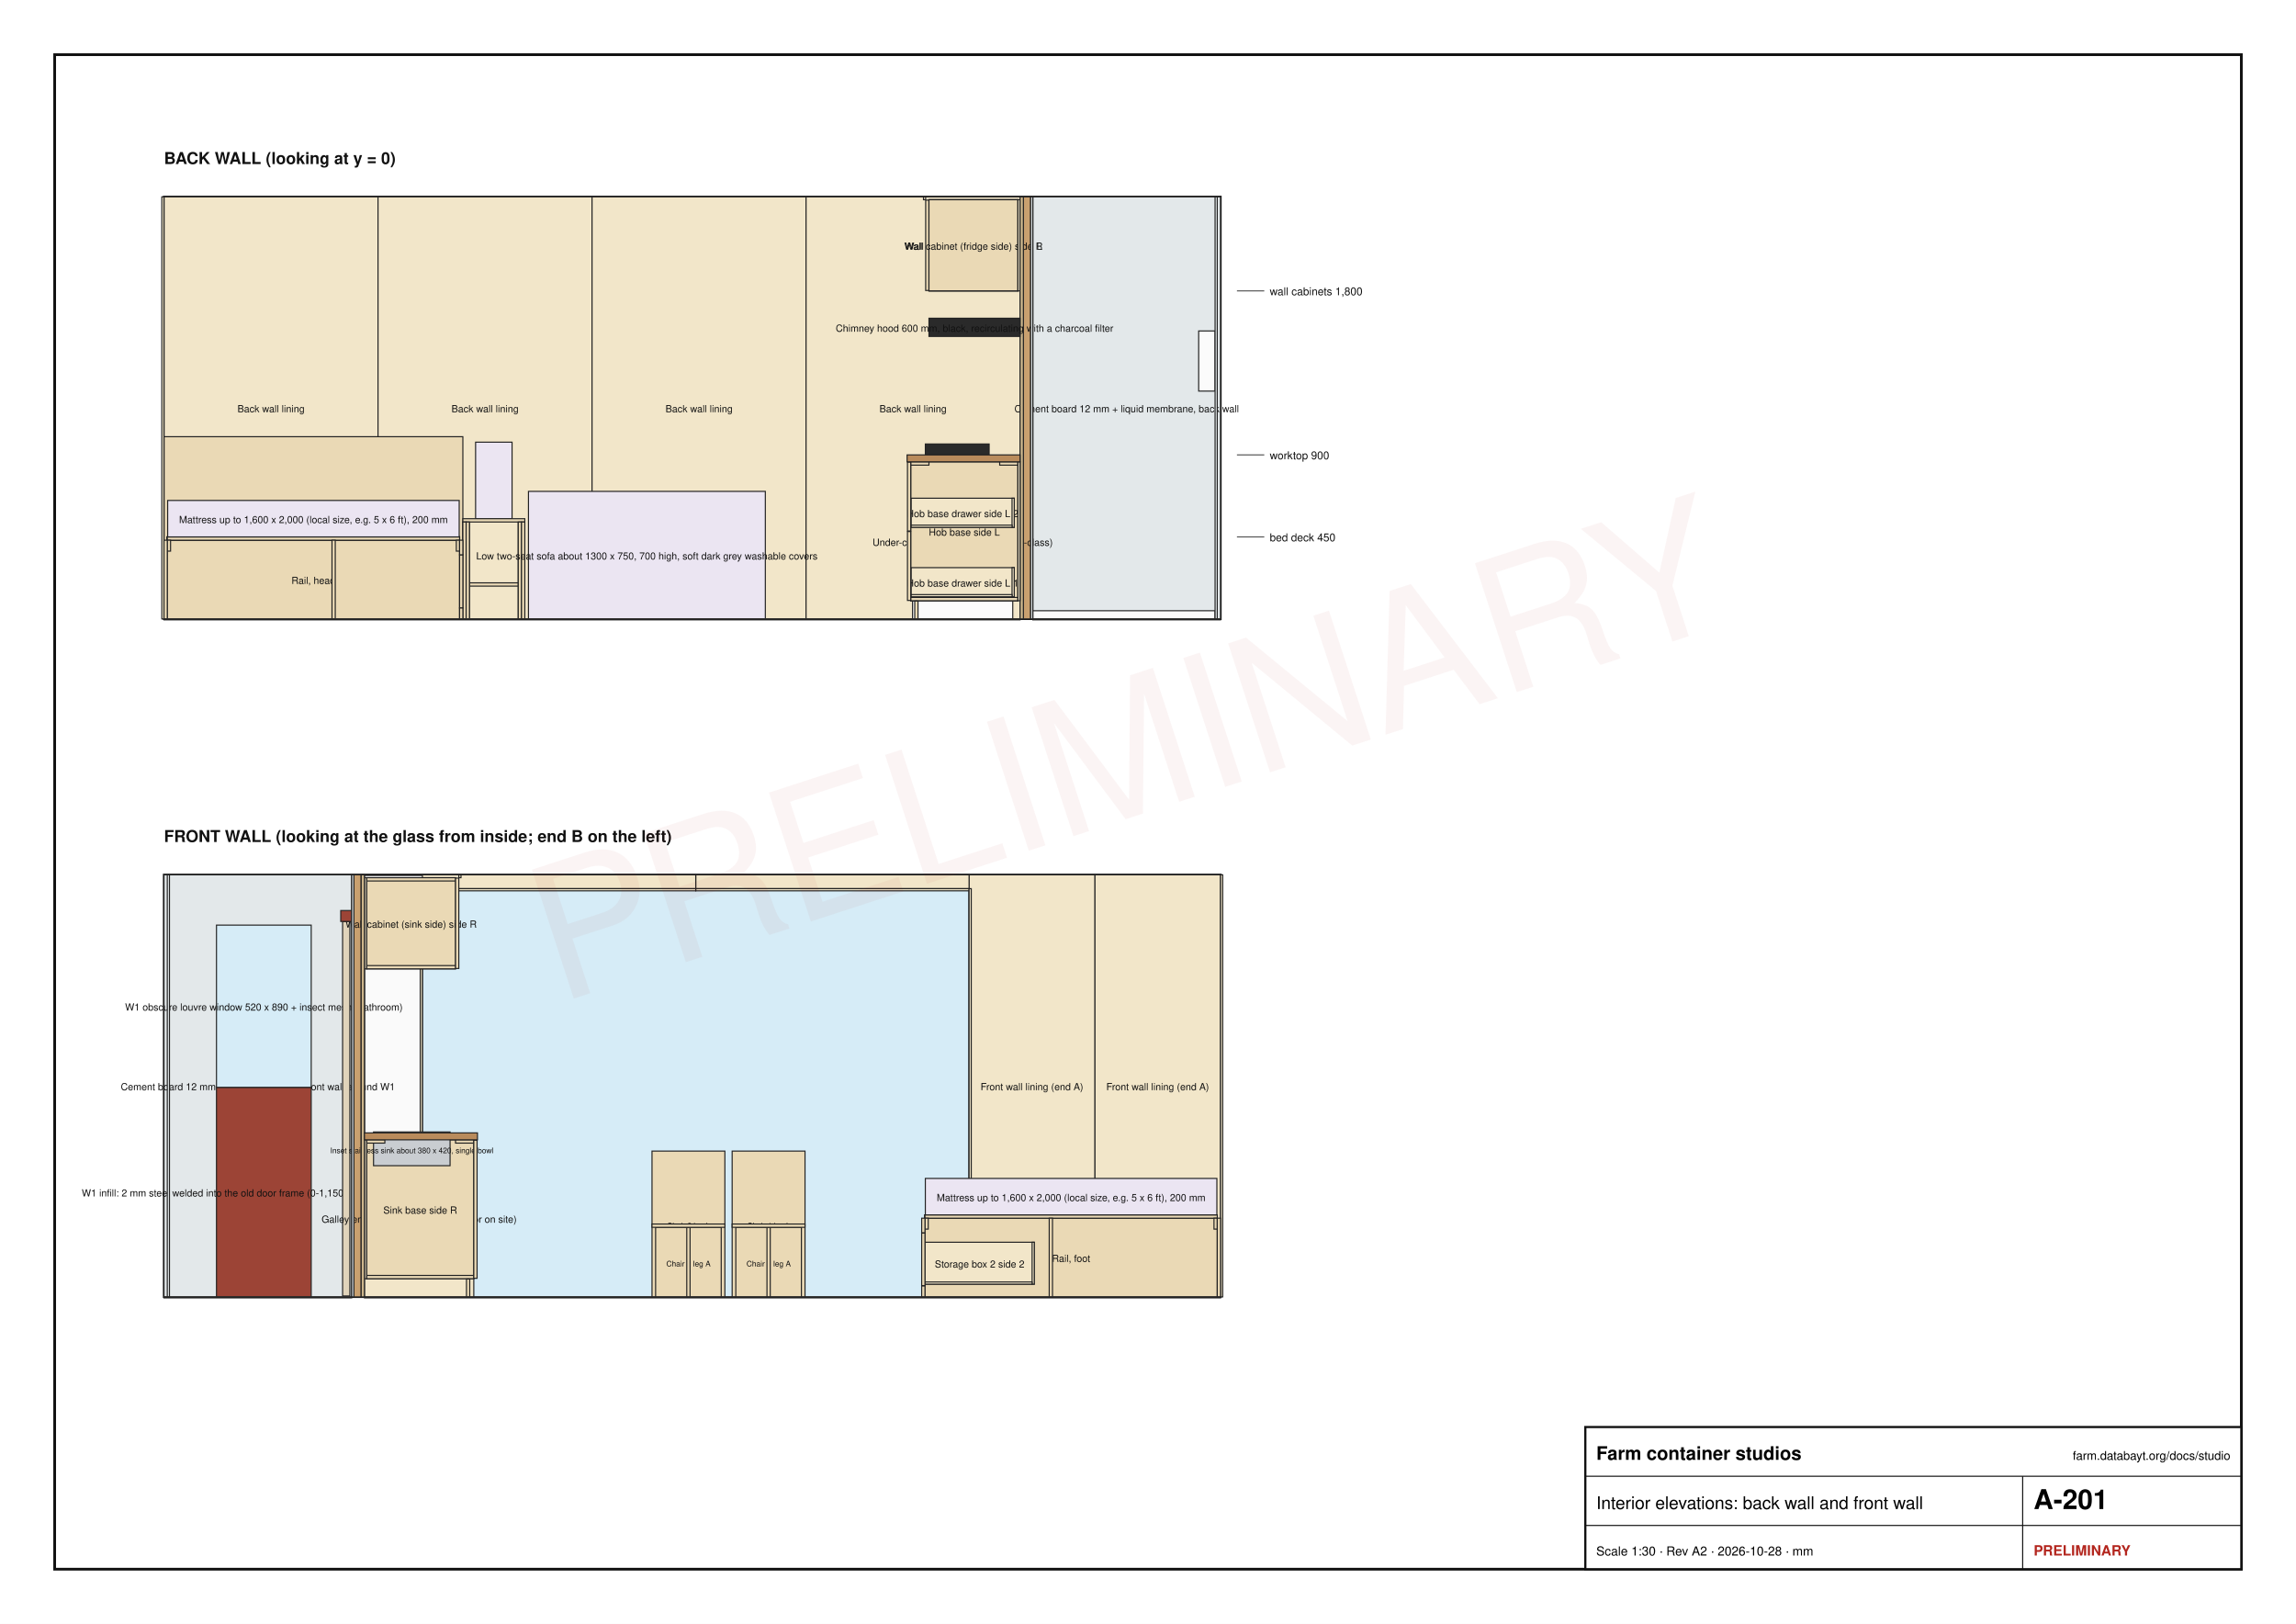
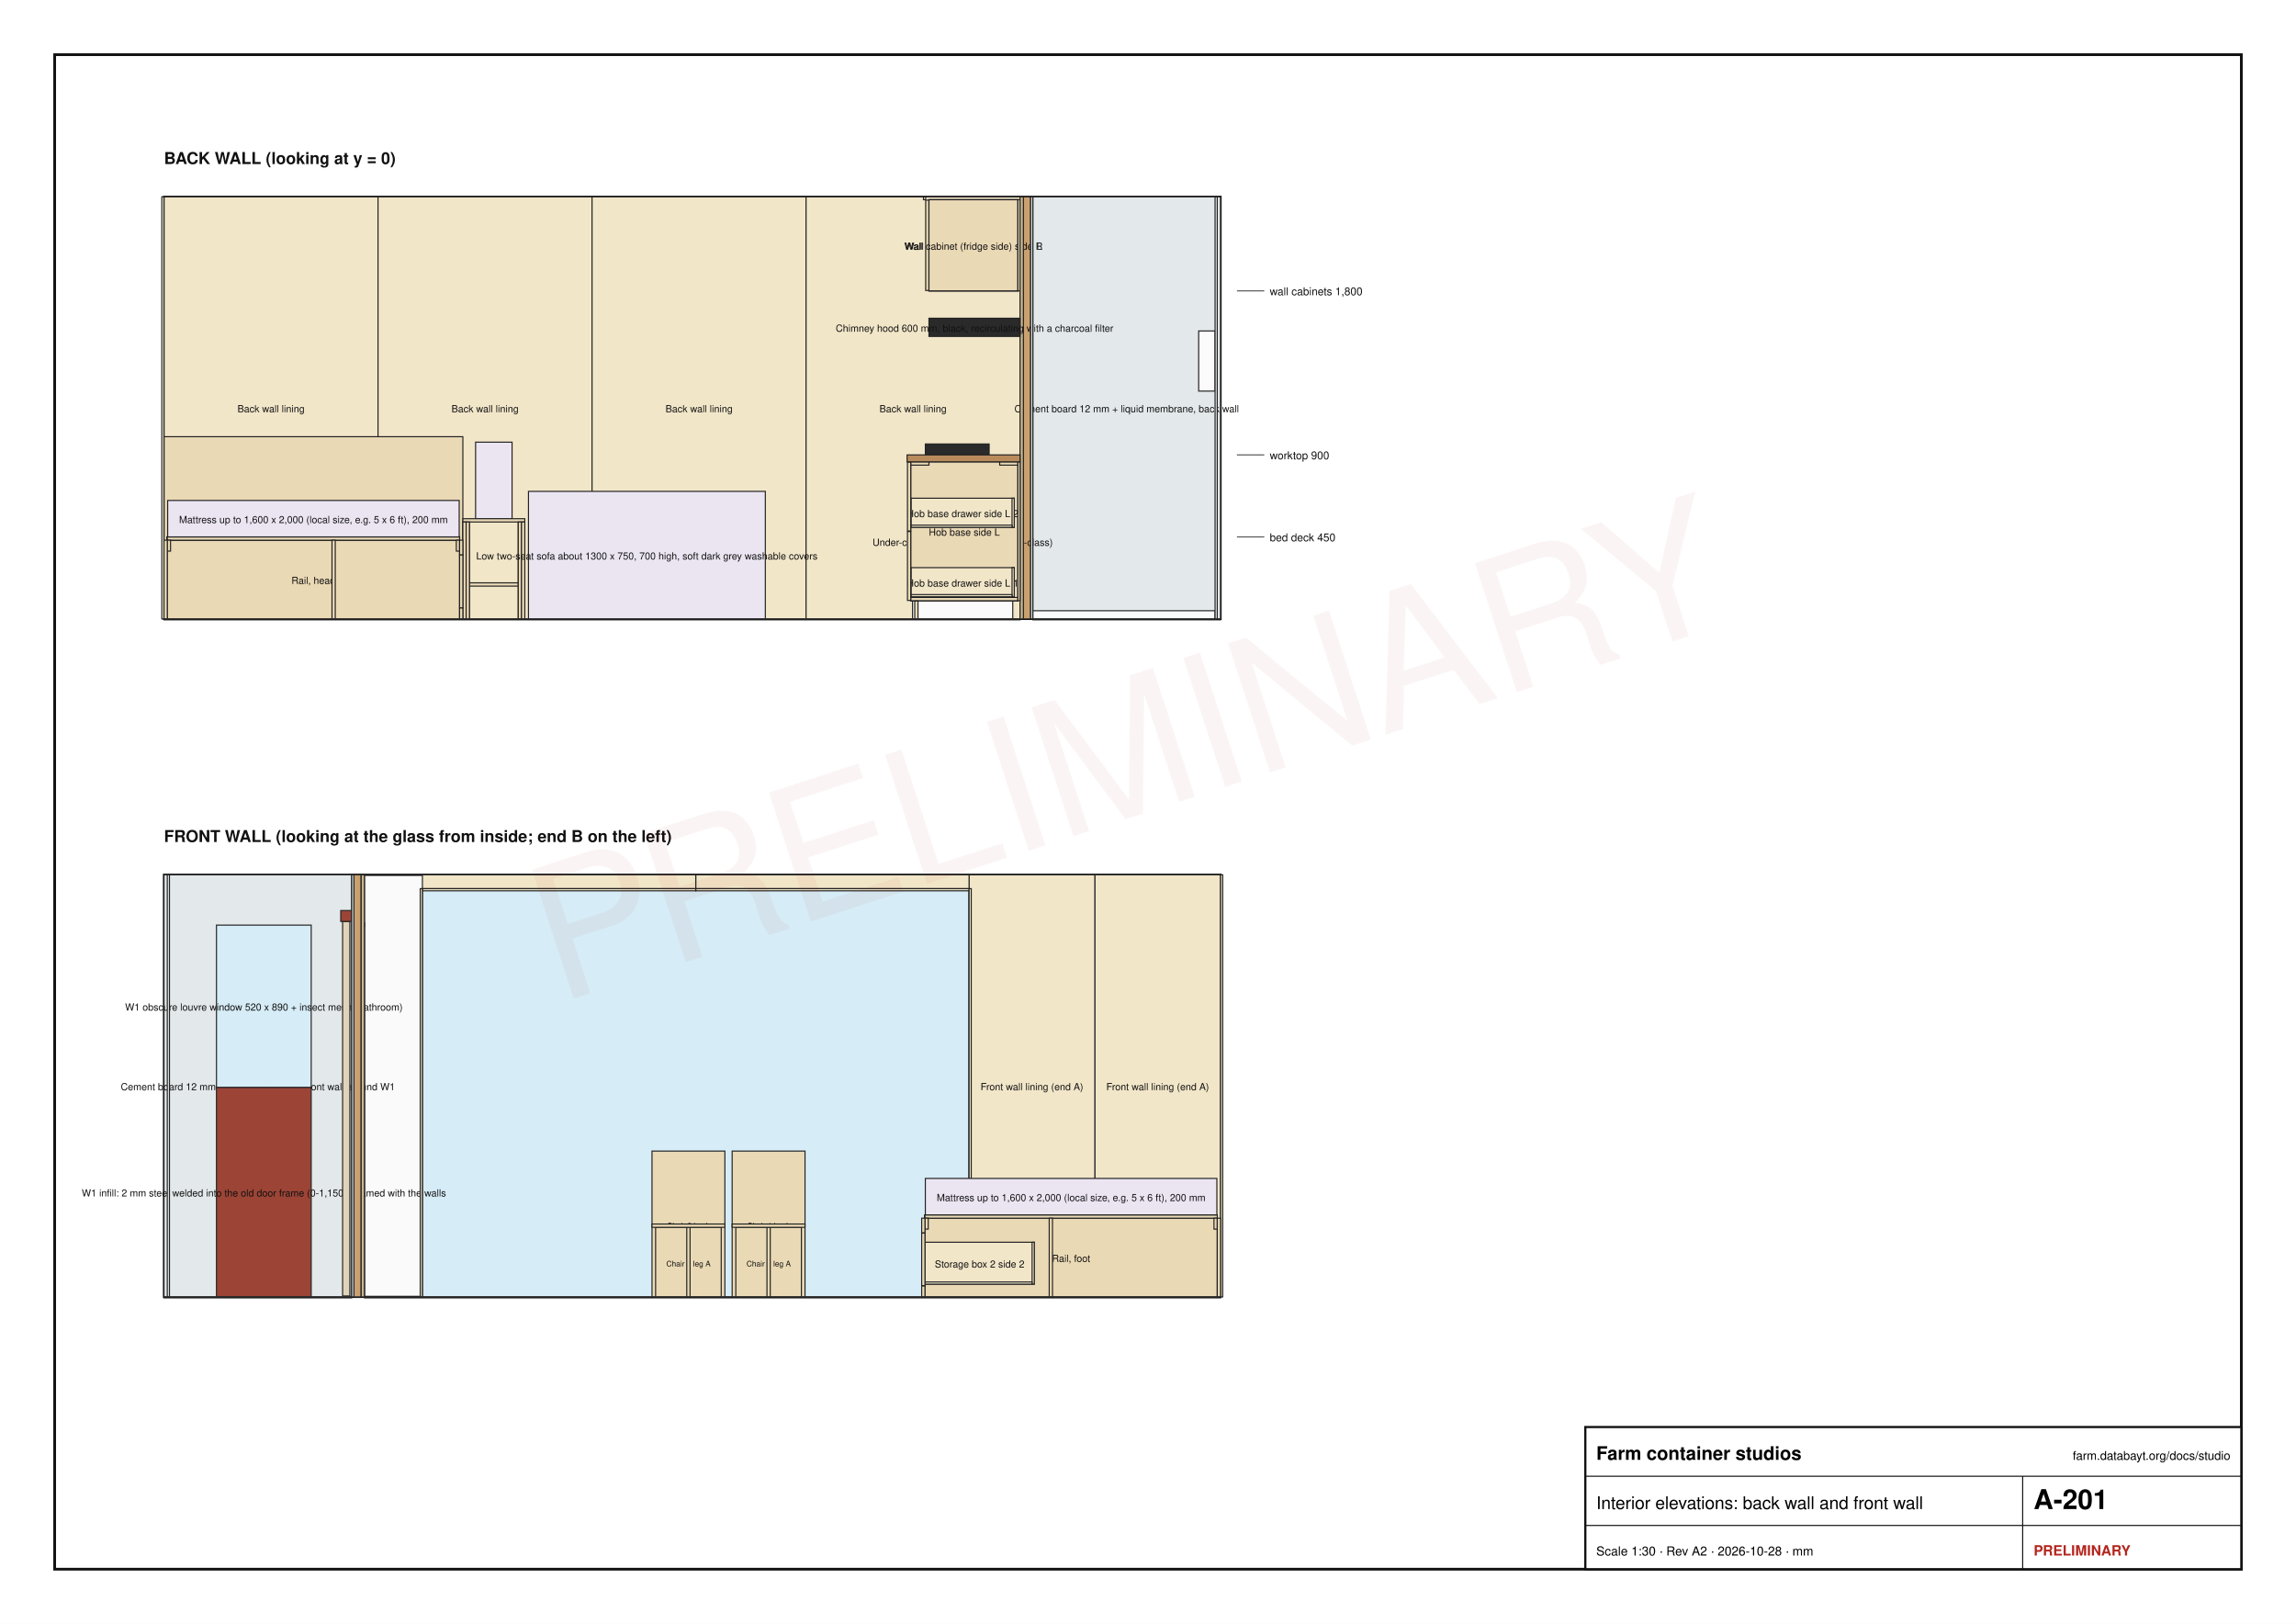
<svg xmlns="http://www.w3.org/2000/svg" width="420mm" height="297mm" viewBox="0 0 420 297" font-family="Helvetica, Arial, sans-serif">
  <rect x="0" y="0" width="420" height="297" fill="#fff" />
  <rect x="10" y="10" width="400" height="277" fill="none" stroke="#111" stroke-width="0.5" />
  <text x="30" y="30" font-size="3" text-anchor="start" font-weight="bold" fill="#111">BACK WALL (looking at y = 0)</text>
  <rect x="30" y="36" width="193.27" height="77.2" fill="#fafafa" stroke="#111" stroke-width="0.4" />
  <rect x="30" y="36" width="39.15" height="77.2" fill="#f2e6c9" stroke="#222" stroke-width="0.2" />
  <text x="49.58" y="75.4" font-size="1.8" text-anchor="middle" font-weight="normal" fill="#111">Back wall lining</text>
  <rect x="69.15" y="36" width="39.15" height="77.2" fill="#f2e6c9" stroke="#222" stroke-width="0.2" />
  <text x="88.73" y="75.4" font-size="1.8" text-anchor="middle" font-weight="normal" fill="#111">Back wall lining</text>
  <rect x="108.3" y="36" width="39.15" height="77.2" fill="#f2e6c9" stroke="#222" stroke-width="0.2" />
  <text x="127.88" y="75.4" font-size="1.8" text-anchor="middle" font-weight="normal" fill="#111">Back wall lining</text>
  <rect x="147.45" y="36" width="39.15" height="77.2" fill="#f2e6c9" stroke="#222" stroke-width="0.2" />
  <text x="167.02" y="75.4" font-size="1.8" text-anchor="middle" font-weight="normal" fill="#111">Back wall lining</text>
  <rect x="188.93" y="36" width="34.33" height="77.2" fill="#e3e8ea" stroke="#222" stroke-width="0.2" />
  <text x="206.1" y="75.4" font-size="1.8" text-anchor="middle" font-weight="normal" fill="#111">Cement board 12 mm + liquid membrane, back wall</text>
  <rect x="169.93" y="36.53" width="16.27" height="16.67" fill="#ead9b5" stroke="#222" stroke-width="0.2" />
  <text x="178.07" y="45.67" font-size="1.8" text-anchor="middle" font-weight="normal" fill="#111">Wall cabinet (fridge side) side L</text>
  <rect x="30" y="79.87" width="54.67" height="33.33" fill="#ead9b5" stroke="#222" stroke-width="0.2" />
  <text x="57.33" y="97.33" font-size="1.8" text-anchor="middle" font-weight="normal" fill="#111">Headboard (full height, on the back wall)</text>
  <rect x="30.6" y="98.8" width="53.47" height="14.4" fill="#ead9b5" stroke="#222" stroke-width="0.2" />
  <text x="57.33" y="106.8" font-size="1.8" text-anchor="middle" font-weight="normal" fill="#111">Rail, head</text>
  <rect x="84.67" y="95.47" width="0.6" height="17.73" fill="#ead9b5" stroke="#222" stroke-width="0.2" />
  <rect x="85.27" y="95.47" width="0.6" height="17.73" fill="#ead9b5" stroke="#222" stroke-width="0.2" />
  <rect x="94.8" y="95.47" width="0.6" height="17.73" fill="#ead9b5" stroke="#222" stroke-width="0.2" />
  <rect x="95.4" y="95.47" width="0.6" height="17.73" fill="#ead9b5" stroke="#222" stroke-width="0.2" />
  <rect x="187.2" y="36" width="1.33" height="77.2" fill="#c9a06f" stroke="#222" stroke-width="0.2" />
  <rect x="30.6" y="98.2" width="53.47" height="0.6" fill="#ead9b5" stroke="#222" stroke-width="0.2" />
  <rect x="30.6" y="98.2" width="53.47" height="0.6" fill="#ead9b5" stroke="#222" stroke-width="0.2" />
  <rect x="87" y="80.87" width="6.67" height="14" fill="#ebe5f2" stroke="#222" stroke-width="0.2" />
  <rect x="85.87" y="106.6" width="8.93" height="0.6" fill="#ead9b5" stroke="#222" stroke-width="0.2" />
  <rect x="30.6" y="98.2" width="53.47" height="0.6" fill="#ead9b5" stroke="#222" stroke-width="0.2" />
  <rect x="84.67" y="94.87" width="11.33" height="0.6" fill="#ead9b5" stroke="#222" stroke-width="0.2" />
  <rect x="84.67" y="95.47" width="0.6" height="17.73" fill="#ead9b5" stroke="#222" stroke-width="0.2" />
  <rect x="85.27" y="95.47" width="0.6" height="17.73" fill="#ead9b5" stroke="#222" stroke-width="0.2" />
  <rect x="94.8" y="95.47" width="0.6" height="17.73" fill="#ead9b5" stroke="#222" stroke-width="0.2" />
  <rect x="95.4" y="95.47" width="0.6" height="17.73" fill="#ead9b5" stroke="#222" stroke-width="0.2" />
  <rect x="30.6" y="98.2" width="53.47" height="0.6" fill="#ead9b5" stroke="#222" stroke-width="0.2" />
  <rect x="30.6" y="98.2" width="53.47" height="0.6" fill="#ead9b5" stroke="#222" stroke-width="0.2" />
  <rect x="166.93" y="84.87" width="18.33" height="28.33" fill="#fbfbfb" stroke="#222" stroke-width="0.2" />
  <text x="176.1" y="99.83" font-size="1.8" text-anchor="middle" font-weight="normal" fill="#111">Under-counter fridge about 90 L (A-class)</text>
  <rect x="166.6" y="84.47" width="3.33" height="0.6" fill="#ead9b5" stroke="#222" stroke-width="0.2" />
  <rect x="182.87" y="84.47" width="3.33" height="0.6" fill="#ead9b5" stroke="#222" stroke-width="0.2" />
  <rect x="169.93" y="52.6" width="16.27" height="0.6" fill="#ead9b5" stroke="#222" stroke-width="0.2" />
  <rect x="169.93" y="36.53" width="16.27" height="0.6" fill="#ead9b5" stroke="#222" stroke-width="0.2" />
  <rect x="169.33" y="36.6" width="0.6" height="16.53" fill="#ead9b5" stroke="#222" stroke-width="0.2" />
  <rect x="166.6" y="84.47" width="19.6" height="25.4" fill="#ead9b5" stroke="#222" stroke-width="0.2" />
  <text x="176.4" y="97.97" font-size="1.8" text-anchor="middle" font-weight="normal" fill="#111">Fridge bay side</text>
  <rect x="169.93" y="36.53" width="16.27" height="16.67" fill="#ead9b5" stroke="#222" stroke-width="0.2" />
  <text x="178.07" y="45.67" font-size="1.8" text-anchor="middle" font-weight="normal" fill="#111">Wall cabinet (fridge side) side R</text>
  <rect x="186.2" y="36.53" width="0.4" height="16.67" fill="#f2e6c9" stroke="#222" stroke-width="0.2" />
  <rect x="166.6" y="84.47" width="19.6" height="25.4" fill="#ead9b5" stroke="#222" stroke-width="0.2" />
  <text x="176.4" y="97.97" font-size="1.8" text-anchor="middle" font-weight="normal" fill="#111">Hob base side L</text>
  <rect x="166.67" y="103.82" width="18.87" height="5.33" fill="#f2e6c9" stroke="#222" stroke-width="0.2" />
  <text x="176.1" y="107.28" font-size="1.8" text-anchor="middle" font-weight="normal" fill="#111">Hob base drawer side L 1</text>
  <rect x="166.67" y="91.12" width="18.87" height="5.33" fill="#f2e6c9" stroke="#222" stroke-width="0.2" />
  <text x="176.1" y="94.58" font-size="1.8" text-anchor="middle" font-weight="normal" fill="#111">Hob base drawer side L 2</text>
  <rect x="30.6" y="98.2" width="53.47" height="0.6" fill="#ead9b5" stroke="#222" stroke-width="0.2" />
  <rect x="30.6" y="98.2" width="53.47" height="0.6" fill="#ead9b5" stroke="#222" stroke-width="0.2" />
  <rect x="96.67" y="89.87" width="43.33" height="23.33" fill="#ebe5f2" stroke="#222" stroke-width="0.2" />
  <text x="118.33" y="102.33" font-size="1.8" text-anchor="middle" font-weight="normal" fill="#111">Low two-seat sofa about 1300 x 750, 700 high, soft dark grey washable covers</text>
  <rect x="84.07" y="101.47" width="0.6" height="9.73" fill="#ead9b5" stroke="#222" stroke-width="0.2" />
  <rect x="186.6" y="36" width="0.6" height="77.2" fill="#cdb68c" stroke="#222" stroke-width="0.2" />
  <rect x="219.27" y="60.53" width="3" height="11" fill="#fbfbfb" stroke="#222" stroke-width="0.2" />
  <rect x="188.93" y="111.7" width="33.33" height="1.5" fill="#fbfbfb" stroke="#222" stroke-width="0.2" />
  <rect x="185.13" y="103.82" width="0.4" height="5.33" fill="#f2e6c9" stroke="#222" stroke-width="0.2" />
  <rect x="166.67" y="108.75" width="18.47" height="0.4" fill="#f2e6c9" stroke="#222" stroke-width="0.2" />
  <rect x="185.13" y="91.12" width="0.4" height="5.33" fill="#f2e6c9" stroke="#222" stroke-width="0.2" />
  <rect x="166.67" y="96.05" width="18.47" height="0.4" fill="#f2e6c9" stroke="#222" stroke-width="0.2" />
  <rect x="29.6" y="36" width="0.4" height="77.2" fill="#f2e6c9" stroke="#222" stroke-width="0.2" />
  <rect x="166.6" y="109.27" width="19.6" height="0.6" fill="#ead9b5" stroke="#222" stroke-width="0.2" />
  <rect x="166.6" y="84.47" width="3.33" height="0.6" fill="#ead9b5" stroke="#222" stroke-width="0.2" />
  <rect x="182.87" y="84.47" width="3.33" height="0.6" fill="#ead9b5" stroke="#222" stroke-width="0.2" />
  <rect x="169.27" y="81.2" width="11.67" height="2" fill="#2a2a2a" stroke="#222" stroke-width="0.2" />
  <rect x="166" y="97.22" width="0.6" height="12.6" fill="#ead9b5" stroke="#222" stroke-width="0.2" />
  <rect x="166" y="84.52" width="0.6" height="12.6" fill="#ead9b5" stroke="#222" stroke-width="0.2" />
  <rect x="186.2" y="84.47" width="0.4" height="25.4" fill="#f2e6c9" stroke="#222" stroke-width="0.2" />
  <rect x="169.93" y="58.2" width="16.67" height="3.33" fill="#2a2a2a" stroke="#222" stroke-width="0.2" />
  <text x="178.27" y="60.67" font-size="1.8" text-anchor="middle" font-weight="normal" fill="#111">Chimney hood 600 mm, black, recirculating with a charcoal filter</text>
  <rect x="165.93" y="83.2" width="20.67" height="1.27" fill="#b98b5c" stroke="#222" stroke-width="0.2" />
  <rect x="167.33" y="109.93" width="0.6" height="3.27" fill="#ead9b5" stroke="#222" stroke-width="0.2" />
  <rect x="168.93" y="36" width="0.4" height="0.53" fill="#f2e6c9" stroke="#222" stroke-width="0.2" />
  <rect x="188.53" y="36" width="0.4" height="77.2" fill="#e3e8ea" stroke="#222" stroke-width="0.2" />
  <rect x="60.73" y="98.8" width="0.6" height="14.4" fill="#ead9b5" stroke="#222" stroke-width="0.2" />
  <rect x="30.6" y="98.8" width="0.6" height="2" fill="#ead9b5" stroke="#222" stroke-width="0.2" />
  <rect x="83.47" y="98.8" width="0.6" height="2" fill="#ead9b5" stroke="#222" stroke-width="0.2" />
  <rect x="30.67" y="91.53" width="53.33" height="6.67" fill="#ebe5f2" stroke="#222" stroke-width="0.2" />
  <text x="57.33" y="95.67" font-size="1.8" text-anchor="middle" font-weight="normal" fill="#111">Mattress up to 1,600 x 2,000 (local size, e.g. 5 x 6 ft), 200 mm</text>
  <rect x="30" y="98.8" width="0.6" height="14.4" fill="#ead9b5" stroke="#222" stroke-width="0.2" />
  <rect x="84.07" y="98.8" width="0.6" height="2.67" fill="#ead9b5" stroke="#222" stroke-width="0.2" />
  <rect x="84.07" y="111.2" width="0.6" height="2" fill="#ead9b5" stroke="#222" stroke-width="0.2" />
  <rect x="30" y="113.2" width="156.6" height="0.17" fill="#dccdb1" stroke="#222" stroke-width="0.2" />
  <rect x="222.27" y="36" width="0.4" height="77.2" fill="#e3e8ea" stroke="#222" stroke-width="0.2" />
  <rect x="188.93" y="113.2" width="34.33" height="0.17" fill="#dccdb1" stroke="#222" stroke-width="0.2" />
  <text x="30" y="154" font-size="3" text-anchor="start" font-weight="bold" fill="#111">FRONT WALL (looking at the glass from inside; end B on the left)</text>
  <rect x="30" y="160" width="193.27" height="77.2" fill="#fafafa" stroke="#111" stroke-width="0.4" />
  <rect x="77.27" y="162.53" width="100" height="74.67" fill="#d6ecf7" stroke="#222" stroke-width="0.2" />
  <rect x="200.27" y="160" width="23" height="77.2" fill="#f2e6c9" stroke="#222" stroke-width="0.2" />
  <text x="211.77" y="199.4" font-size="1.8" text-anchor="middle" font-weight="normal" fill="#111">Front wall lining (end A)</text>
  <rect x="177.27" y="160" width="23" height="77.2" fill="#f2e6c9" stroke="#222" stroke-width="0.2" />
  <text x="188.77" y="199.4" font-size="1.8" text-anchor="middle" font-weight="normal" fill="#111">Front wall lining (end A)</text>
  <rect x="127.27" y="160" width="50" height="2.53" fill="#f2e6c9" stroke="#222" stroke-width="0.2" />
  <rect x="77.27" y="160" width="50" height="2.53" fill="#f2e6c9" stroke="#222" stroke-width="0.2" />
  <rect x="30" y="160" width="34.33" height="77.2" fill="#e3e8ea" stroke="#222" stroke-width="0.2" />
  <text x="47.17" y="199.4" font-size="1.8" text-anchor="middle" font-weight="normal" fill="#111">Cement board 12 mm + liquid membrane, front wall around W1</text>
  <rect x="39.6" y="198.87" width="17.33" height="38.33" fill="#9c4436" stroke="#222" stroke-width="0.2" />
  <text x="48.27" y="218.83" font-size="1.8" text-anchor="middle" font-weight="normal" fill="#111">W1 infill: 2 mm steel welded into the old door frame (0-1,150), foamed with the walls</text>
  <rect x="39.6" y="169.2" width="17.33" height="29.67" fill="#d6ecf7" stroke="#222" stroke-width="0.2" />
  <text x="48.27" y="184.83" font-size="1.8" text-anchor="middle" font-weight="normal" fill="#111">W1 obscure louvre window 520 x 890 + insect mesh (bathroom)</text>
  <rect x="177.67" y="234.87" width="45.6" height="2.33" fill="#f2e6c9" stroke="#222" stroke-width="0.2" />
  <rect x="64.73" y="168.87" width="1.93" height="68.33" fill="#cdb68c" stroke="#222" stroke-width="0.2" />
  <rect x="127.27" y="162.53" width="50" height="0.4" fill="#f2e6c9" stroke="#222" stroke-width="0.2" />
  <rect x="77.27" y="162.53" width="50" height="0.4" fill="#f2e6c9" stroke="#222" stroke-width="0.2" />
  <rect x="177.27" y="162.53" width="0.4" height="74.67" fill="#f2e6c9" stroke="#222" stroke-width="0.2" />
  <rect x="76.87" y="162.53" width="0.4" height="74.67" fill="#f2e6c9" stroke="#222" stroke-width="0.2" />
  <rect x="169.2" y="222.8" width="53.47" height="14.4" fill="#ead9b5" stroke="#222" stroke-width="0.2" />
  <text x="195.93" y="230.8" font-size="1.8" text-anchor="middle" font-weight="normal" fill="#111">Rail, foot</text>
  <rect x="169.2" y="227.2" width="20" height="7.67" fill="#f2e6c9" stroke="#222" stroke-width="0.2" />
  <text x="179.2" y="231.83" font-size="1.8" text-anchor="middle" font-weight="normal" fill="#111">Storage box 2 side 2</text>
  <rect x="169.2" y="222.2" width="53.47" height="0.6" fill="#ead9b5" stroke="#222" stroke-width="0.2" />
  <rect x="169.2" y="222.2" width="53.47" height="0.6" fill="#ead9b5" stroke="#222" stroke-width="0.2" />
  <rect x="133.93" y="210.53" width="13.33" height="26.67" fill="#ead9b5" stroke="#222" stroke-width="0.2" />
  <text x="140.6" y="224.67" font-size="1.4" text-anchor="middle" font-weight="normal" fill="#111">Chair 1 back</text>
  <rect x="119.27" y="210.53" width="13.33" height="26.67" fill="#ead9b5" stroke="#222" stroke-width="0.2" />
  <text x="125.93" y="224.67" font-size="1.4" text-anchor="middle" font-weight="normal" fill="#111">Chair 2 back</text>
  <rect x="169.2" y="222.2" width="53.47" height="0.6" fill="#ead9b5" stroke="#222" stroke-width="0.2" />
  <rect x="64.73" y="168.87" width="1.93" height="0.6" fill="#cdb68c" stroke="#222" stroke-width="0.2" />
  <rect x="66.07" y="160" width="0.6" height="8.87" fill="#cdb68c" stroke="#222" stroke-width="0.2" />
  <rect x="64.73" y="168.87" width="1.93" height="68.33" fill="#cdb68c" stroke="#222" stroke-width="0.2" />
  <rect x="62.67" y="168.53" width="1.33" height="68.5" fill="#e0d3ba" stroke="#222" stroke-width="0.2" />
  <rect x="169.2" y="222.2" width="53.47" height="0.6" fill="#ead9b5" stroke="#222" stroke-width="0.2" />
  <rect x="64.73" y="160" width="1.33" height="77.2" fill="#c9a06f" stroke="#222" stroke-width="0.2" />
  <rect x="134.6" y="224.47" width="12" height="12.73" fill="#ead9b5" stroke="#222" stroke-width="0.2" />
  <text x="140.6" y="231.63" font-size="1.4" text-anchor="middle" font-weight="normal" fill="#111">Chair 1 leg A</text>
  <rect x="119.93" y="224.47" width="12" height="12.73" fill="#ead9b5" stroke="#222" stroke-width="0.2" />
  <text x="125.93" y="231.63" font-size="1.4" text-anchor="middle" font-weight="normal" fill="#111">Chair 2 leg A</text>
-   <rect x="66.67" y="208.47" width="20" height="28.73" fill="#f2e6c9" stroke="#222" stroke-width="0.2" />
-   <text x="76.67" y="223.63" font-size="1.8" text-anchor="middle" font-weight="normal" fill="#111">Galley end panel (scribed to the floor on site)</text>
-   <rect x="67.07" y="208.47" width="19.6" height="25.4" fill="#ead9b5" stroke="#222" stroke-width="0.2" />
-   <text x="76.87" y="221.97" font-size="1.8" text-anchor="middle" font-weight="normal" fill="#111">Sink base side R</text>
-   <rect x="67.07" y="160.53" width="16.27" height="16.67" fill="#ead9b5" stroke="#222" stroke-width="0.2" />
-   <text x="75.2" y="169.67" font-size="1.8" text-anchor="middle" font-weight="normal" fill="#111">Wall cabinet (sink side) side R</text>
  <rect x="169.2" y="222.2" width="53.47" height="0.6" fill="#ead9b5" stroke="#222" stroke-width="0.2" />
  <rect x="140.3" y="224.47" width="0.6" height="12.73" fill="#ead9b5" stroke="#222" stroke-width="0.2" />
  <rect x="125.63" y="224.47" width="0.6" height="12.73" fill="#ead9b5" stroke="#222" stroke-width="0.2" />
  <rect x="188.8" y="227.2" width="0.4" height="7.67" fill="#f2e6c9" stroke="#222" stroke-width="0.2" />
  <rect x="169.2" y="234.47" width="19.6" height="0.4" fill="#f2e6c9" stroke="#222" stroke-width="0.2" />
  <rect x="133.93" y="223.87" width="13.33" height="0.6" fill="#ead9b5" stroke="#222" stroke-width="0.2" />
  <rect x="119.27" y="223.87" width="13.33" height="0.6" fill="#ead9b5" stroke="#222" stroke-width="0.2" />
  <rect x="168.6" y="225.53" width="0.6" height="9.6" fill="#ead9b5" stroke="#222" stroke-width="0.2" />
-   <rect x="68.33" y="207.03" width="14" height="6.17" fill="#c9cdd1" stroke="#222" stroke-width="0.2" />
-   <text x="75.33" y="210.92" font-size="1.4" text-anchor="middle" font-weight="normal" fill="#111">Inset stainless sink about 380 x 420, single bowl</text>
-   <rect x="67.07" y="233.27" width="19.6" height="0.6" fill="#ead9b5" stroke="#222" stroke-width="0.2" />
-   <rect x="83.33" y="208.47" width="3.33" height="0.6" fill="#ead9b5" stroke="#222" stroke-width="0.2" />
-   <rect x="67.07" y="208.47" width="3.33" height="0.6" fill="#ead9b5" stroke="#222" stroke-width="0.2" />
-   <rect x="67.07" y="176.6" width="16.27" height="0.6" fill="#ead9b5" stroke="#222" stroke-width="0.2" />
-   <rect x="67.07" y="160.53" width="16.27" height="0.6" fill="#ead9b5" stroke="#222" stroke-width="0.2" />
-   <rect x="86.67" y="208.53" width="0.6" height="25.27" fill="#ead9b5" stroke="#222" stroke-width="0.2" />
-   <rect x="83.33" y="160.6" width="0.6" height="16.53" fill="#ead9b5" stroke="#222" stroke-width="0.2" />
-   <rect x="66.67" y="208.47" width="0.4" height="25.4" fill="#f2e6c9" stroke="#222" stroke-width="0.2" />
-   <rect x="66.67" y="160.53" width="0.4" height="16.67" fill="#f2e6c9" stroke="#222" stroke-width="0.2" />
  <rect x="223.27" y="160" width="0.4" height="77.2" fill="#f2e6c9" stroke="#222" stroke-width="0.2" />
  <rect x="62.33" y="166.53" width="2" height="2" fill="#9c4436" stroke="#222" stroke-width="0.2" />
  <rect x="66.07" y="160" width="0.6" height="77.2" fill="#cdb68c" stroke="#222" stroke-width="0.2" />
-   <rect x="85.33" y="233.93" width="0.6" height="3.27" fill="#ead9b5" stroke="#222" stroke-width="0.2" />
  <rect x="169.27" y="215.53" width="53.33" height="6.67" fill="#ebe5f2" stroke="#222" stroke-width="0.2" />
  <text x="195.93" y="219.67" font-size="1.8" text-anchor="middle" font-weight="normal" fill="#111">Mattress up to 1,600 x 2,000 (local size, e.g. 5 x 6 ft), 200 mm</text>
  <rect x="191.93" y="222.8" width="0.6" height="14.4" fill="#ead9b5" stroke="#222" stroke-width="0.2" />
  <rect x="222.07" y="222.8" width="0.6" height="2" fill="#ead9b5" stroke="#222" stroke-width="0.2" />
  <rect x="169.2" y="222.8" width="0.6" height="2" fill="#ead9b5" stroke="#222" stroke-width="0.2" />
  <rect x="222.67" y="222.8" width="0.6" height="14.4" fill="#ead9b5" stroke="#222" stroke-width="0.2" />
  <rect x="168.6" y="222.8" width="0.6" height="2.67" fill="#ead9b5" stroke="#222" stroke-width="0.2" />
  <rect x="168.6" y="235.2" width="0.6" height="2" fill="#ead9b5" stroke="#222" stroke-width="0.2" />
  <rect x="66.67" y="237.2" width="156.6" height="0.17" fill="#dccdb1" stroke="#222" stroke-width="0.2" />
  <rect x="30.6" y="160" width="0.4" height="77.2" fill="#e3e8ea" stroke="#222" stroke-width="0.2" />
  <rect x="64.33" y="160" width="0.4" height="77.2" fill="#e3e8ea" stroke="#222" stroke-width="0.2" />
  <rect x="30" y="237.2" width="34.33" height="0.17" fill="#dccdb1" stroke="#222" stroke-width="0.2" />
-   <rect x="66.67" y="207.2" width="20.67" height="1.27" fill="#b98b5c" stroke="#222" stroke-width="0.2" />
-   <rect x="83.93" y="160" width="0.4" height="0.53" fill="#f2e6c9" stroke="#222" stroke-width="0.2" />
  <line x1="226.27" y1="83.2" x2="231.27" y2="83.2" stroke="#555" stroke-width="0.2" />
  <text x="232.27" y="84" font-size="2" text-anchor="start" font-weight="normal" fill="#111">worktop 900</text>
  <line x1="226.27" y1="98.2" x2="231.27" y2="98.2" stroke="#555" stroke-width="0.2" />
  <text x="232.27" y="99" font-size="2" text-anchor="start" font-weight="normal" fill="#111">bed deck 450</text>
  <line x1="226.27" y1="53.2" x2="231.27" y2="53.2" stroke="#555" stroke-width="0.2" />
  <text x="232.27" y="54" font-size="2" text-anchor="start" font-weight="normal" fill="#111">wall cabinets 1,800</text>
  <rect x="290" y="261" width="120" height="26" fill="#fff" stroke="#111" stroke-width="0.4" />
  <line x1="290" y1="270" x2="410" y2="270" stroke="#111" stroke-width="0.2" />
  <line x1="290" y1="279" x2="410" y2="279" stroke="#111" stroke-width="0.2" />
  <line x1="370" y1="270" x2="370" y2="287" stroke="#111" stroke-width="0.2" />
  <text x="292" y="267" font-size="3.4" font-weight="bold">Farm container studios</text>
  <text x="408" y="267" font-size="2.2" text-anchor="end">farm.databayt.org/docs/studio</text>
  <text x="292" y="276" font-size="3.2">Interior elevations: back wall and front wall</text>
  <text x="372" y="276" font-size="5" font-weight="bold">A-201</text>
  <text x="292" y="284.5" font-size="2.3">Scale 1:30 · Rev A2 · 2026-10-28 · mm</text>
  <text x="372" y="284.5" font-size="2.6" font-weight="bold" fill="#b3261e">PRELIMINARY</text>
  <text x="210.0" y="148.5" font-size="34" fill="#b3261e" fill-opacity="0.05" text-anchor="middle" transform="rotate(-18 210.0 148.5)">PRELIMINARY</text>
</svg>
